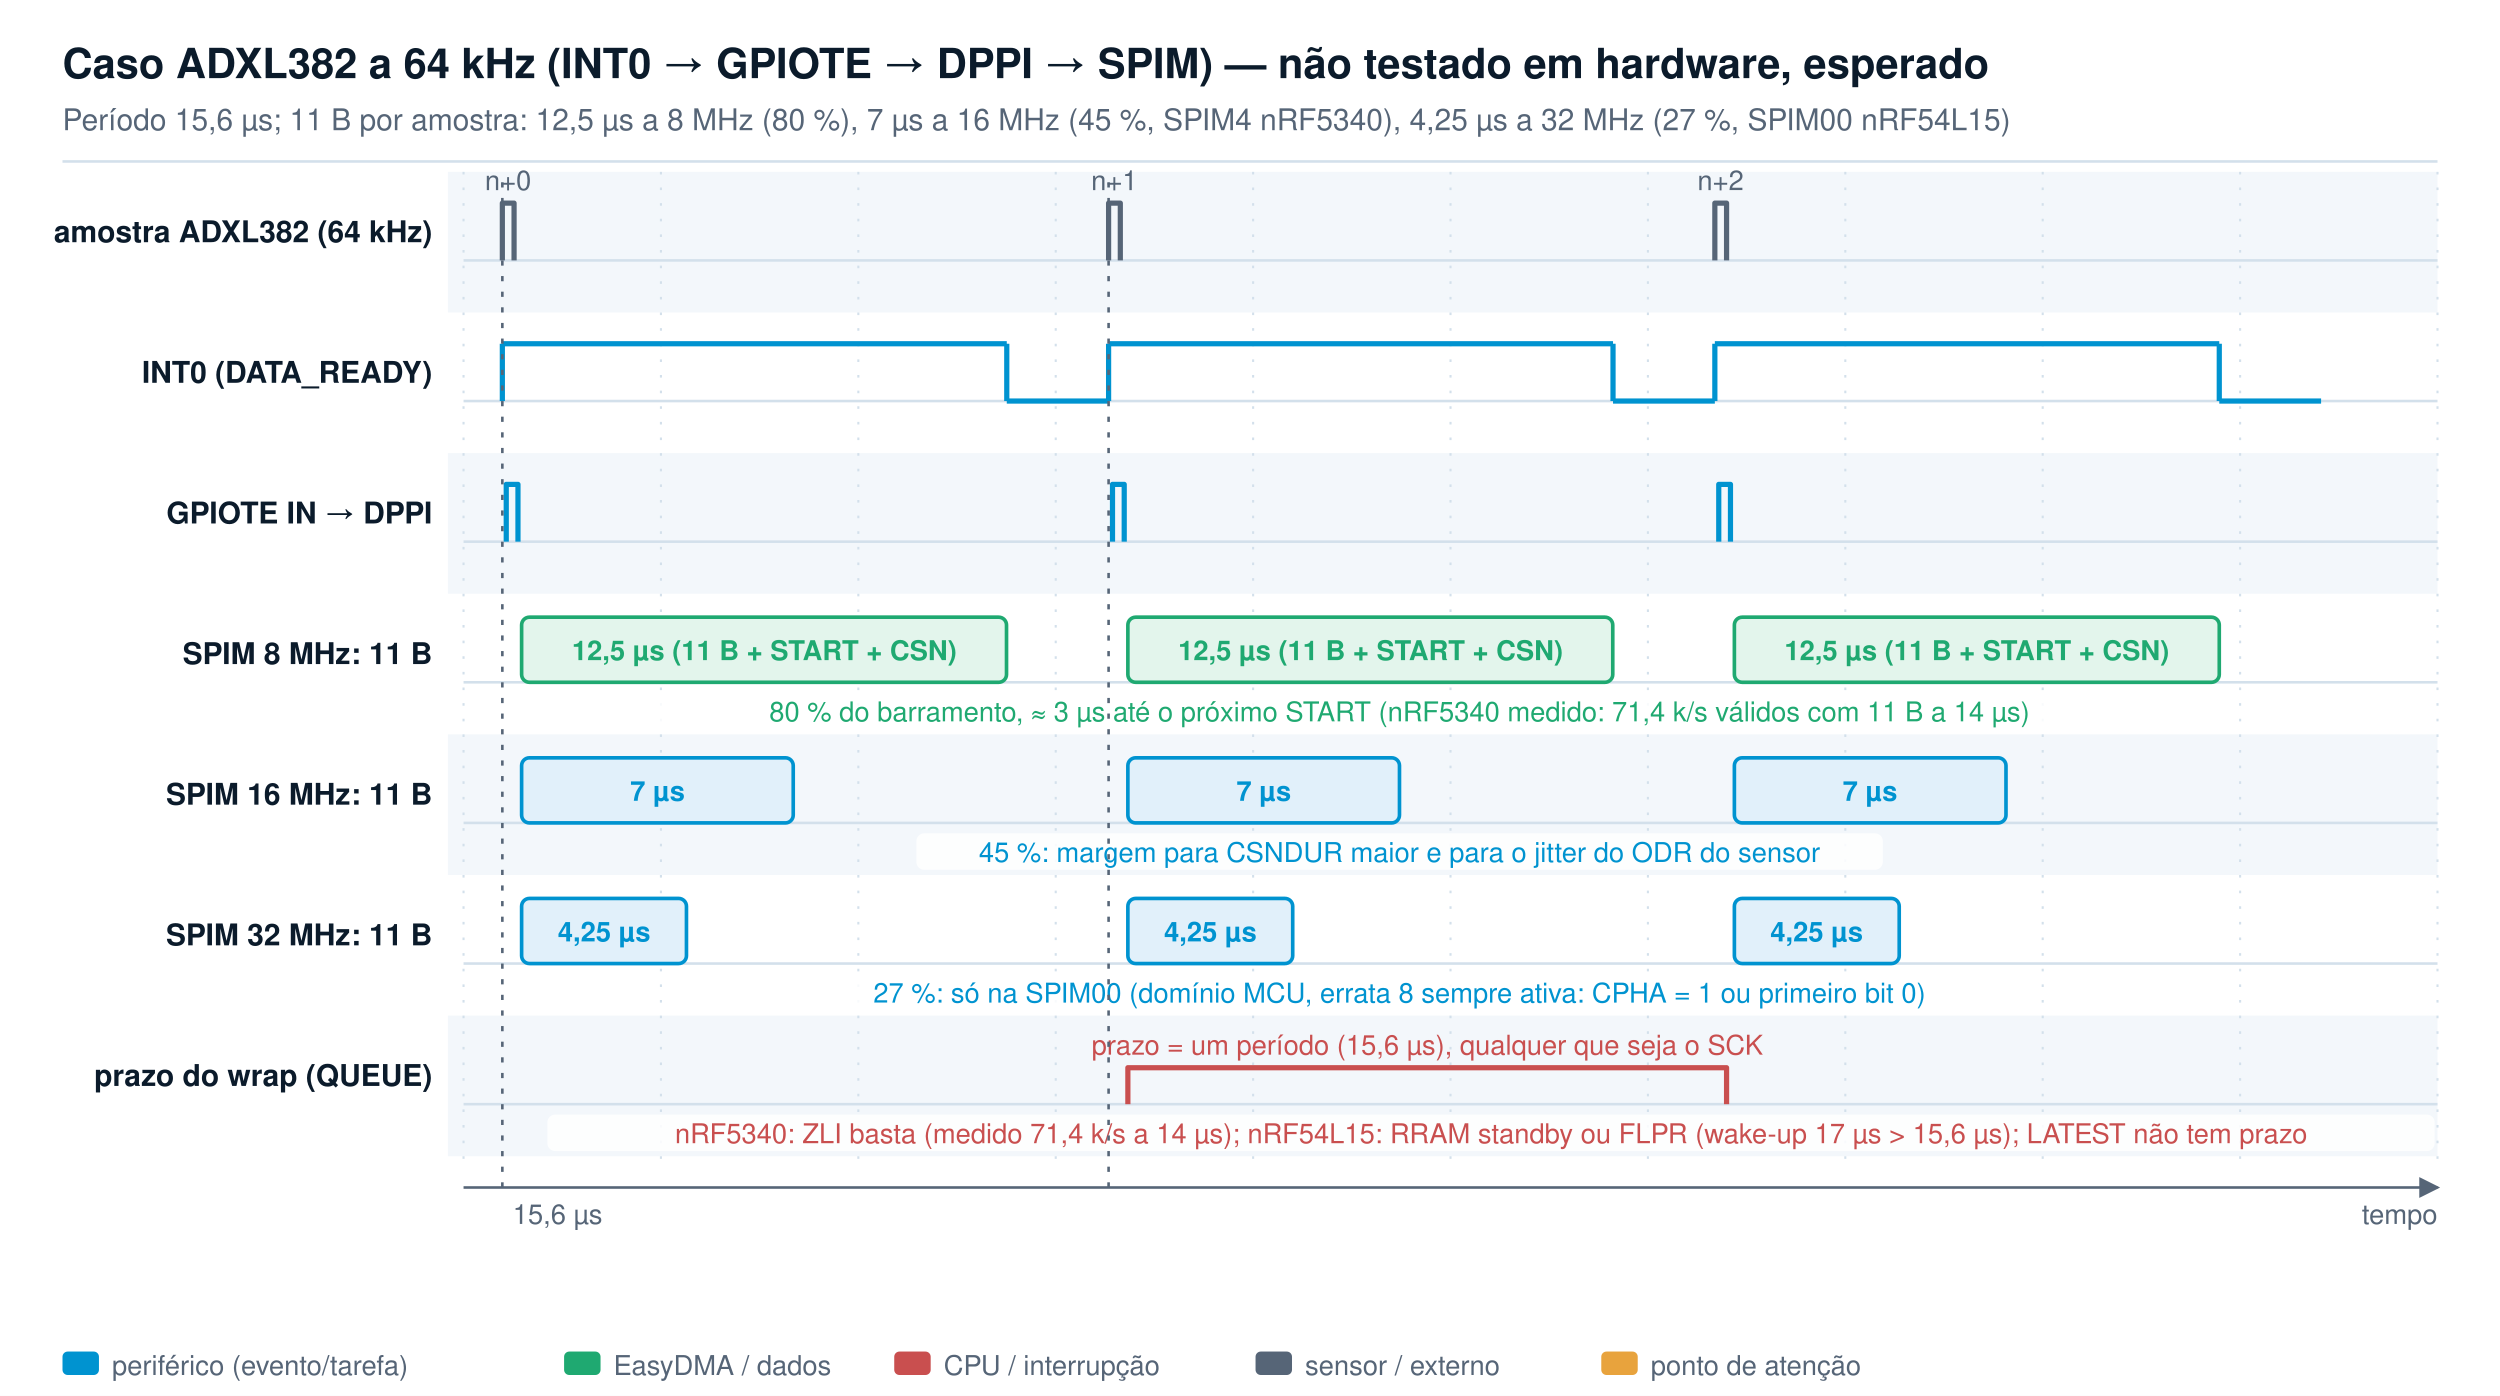
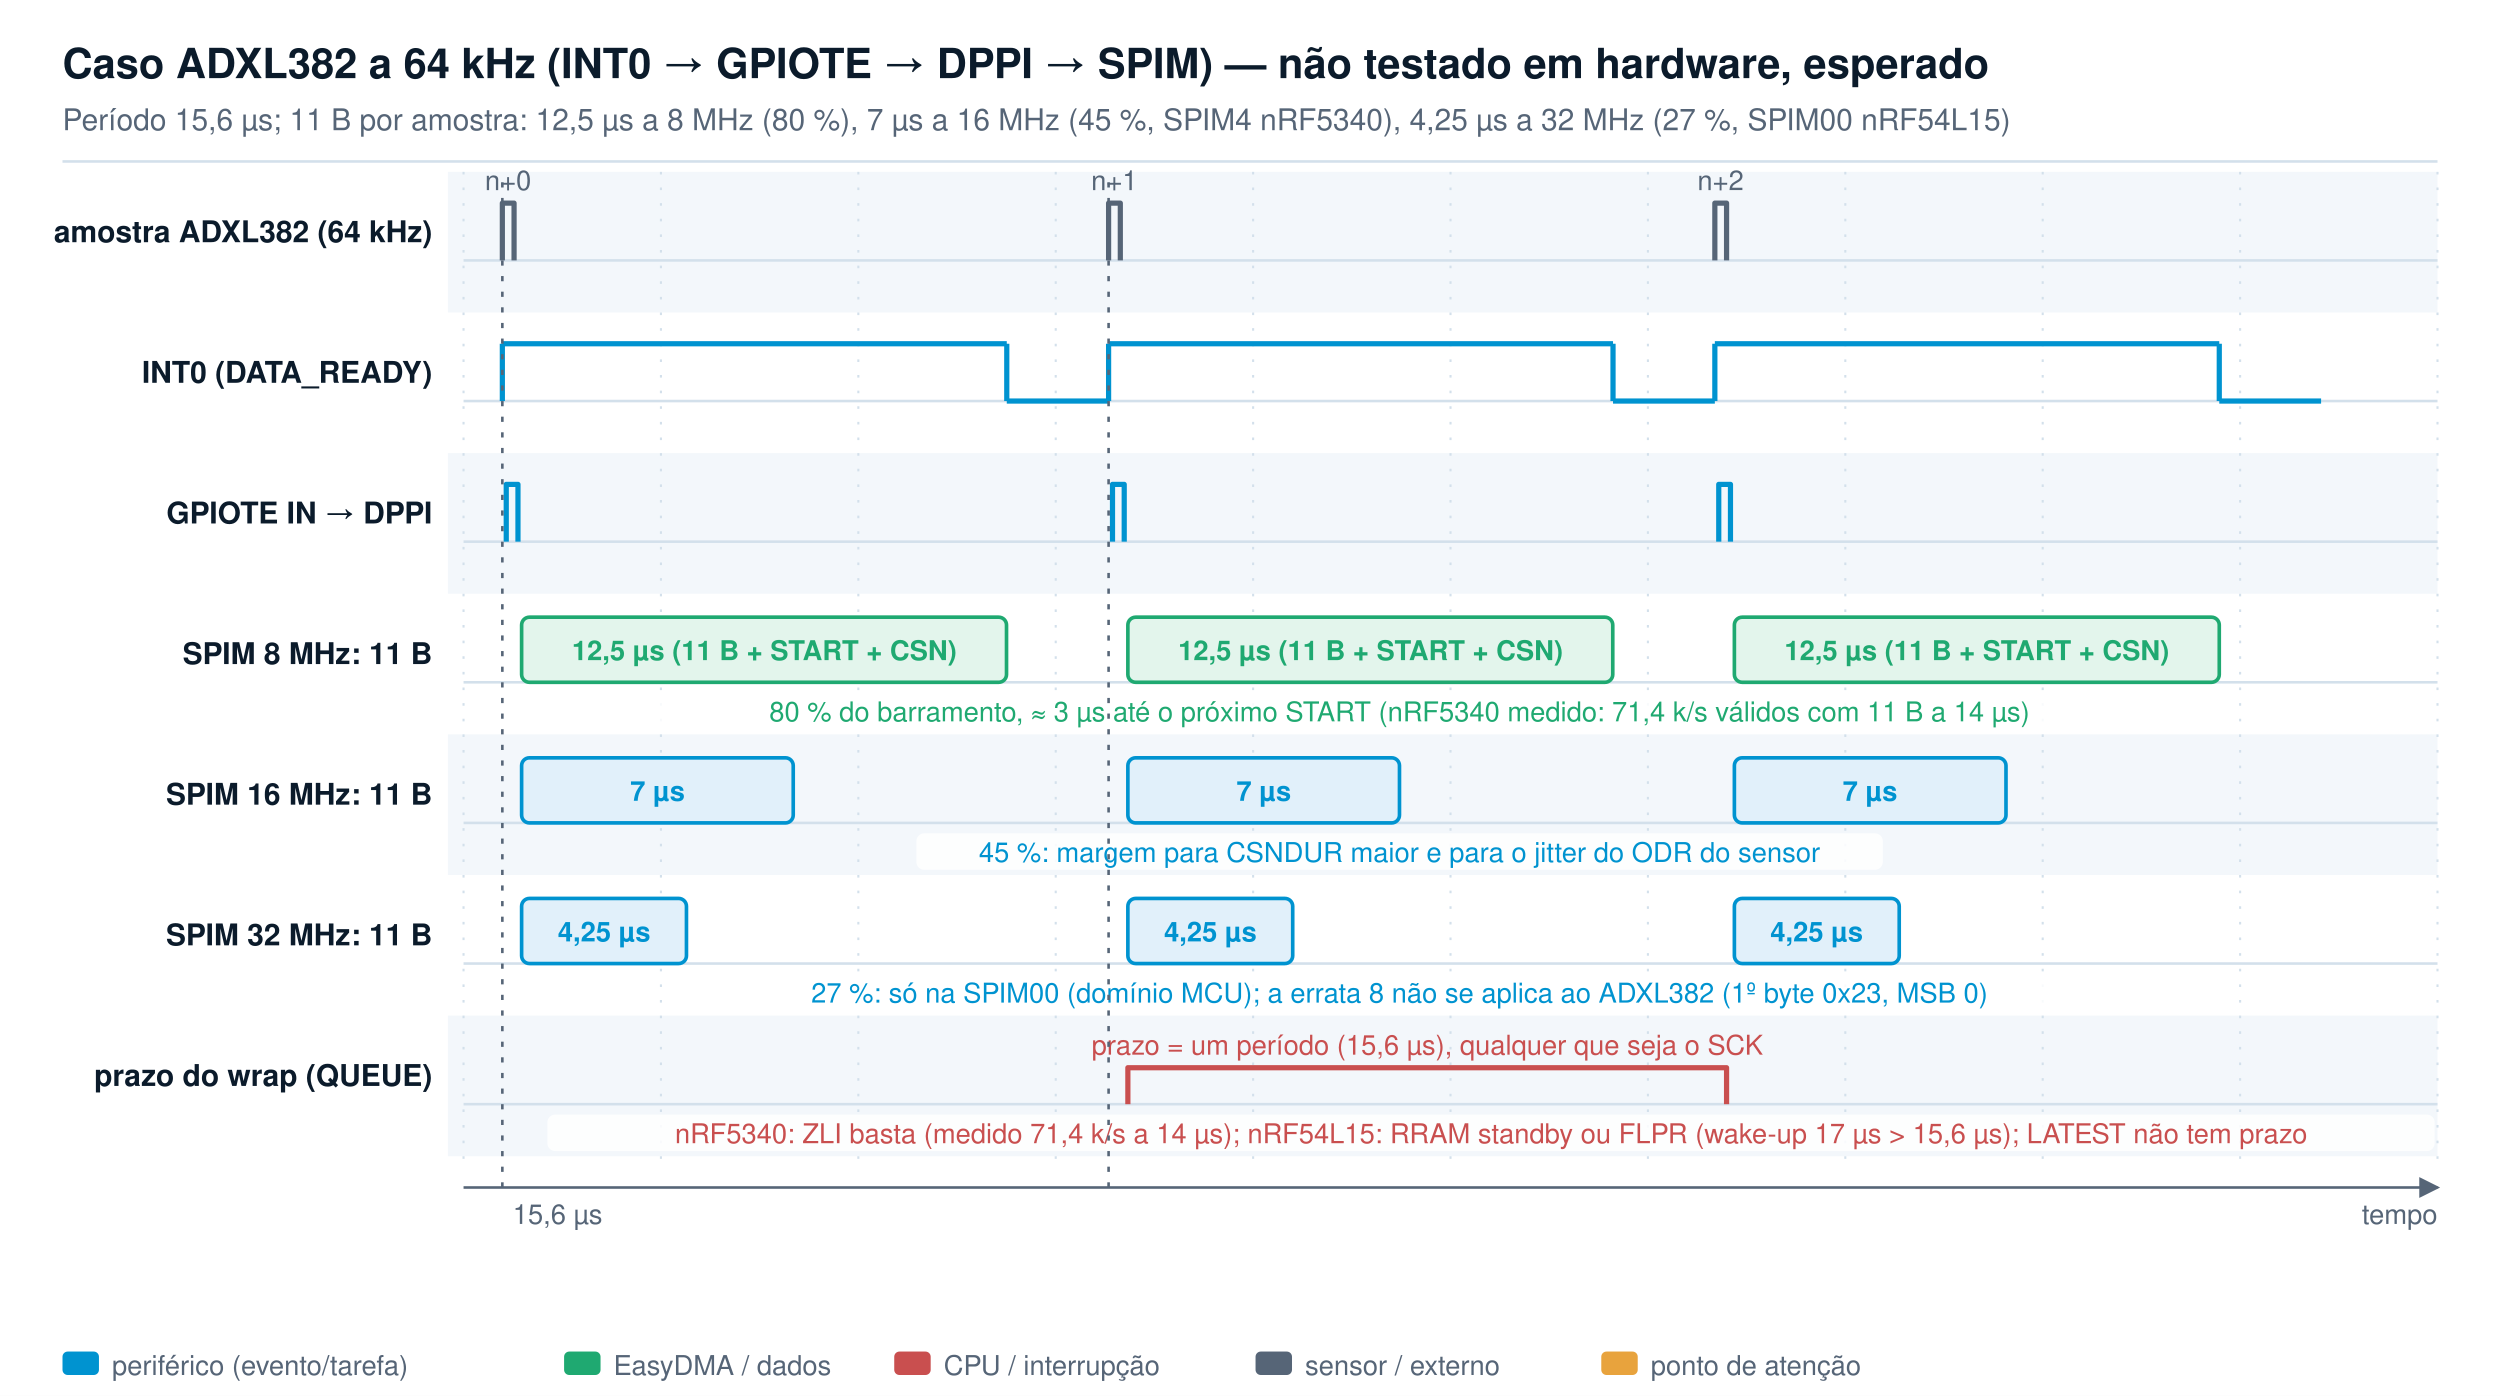
<svg xmlns="http://www.w3.org/2000/svg" width="960" height="536" viewBox="0 0 960 536">
  <defs>
    <marker id="arr" markerWidth="9" markerHeight="9" refX="7" refY="4.5" orient="auto" markerUnits="userSpaceOnUse">
      <path d="M0,0.5 L8,4.5 L0,8.5 z" fill="#566577" />
    </marker>
    <marker id="arr-blue" markerWidth="9" markerHeight="9" refX="7" refY="4.5" orient="auto" markerUnits="userSpaceOnUse">
      <path d="M0,0.5 L8,4.5 L0,8.5 z" fill="#0093D0" />
    </marker>
    <marker id="arr-green" markerWidth="9" markerHeight="9" refX="7" refY="4.5" orient="auto" markerUnits="userSpaceOnUse">
      <path d="M0,0.5 L8,4.5 L0,8.5 z" fill="#1FA971" />
    </marker>
    <marker id="arr-red" markerWidth="9" markerHeight="9" refX="7" refY="4.5" orient="auto" markerUnits="userSpaceOnUse">
      <path d="M0,0.5 L8,4.5 L0,8.5 z" fill="#C94F4F" />
    </marker>
    <filter id="shadow" x="-5%" y="-5%" width="110%" height="120%">
      <feDropShadow dx="0" dy="1.5" stdDeviation="1.5" flood-color="#00224E" flood-opacity="0.12" />
    </filter>
  </defs>
  <rect width="100%" height="100%" fill="white" />
  <text x="24" y="30" fill="#0B1B2B" font-family="Segoe UI, Helvetica Neue, Helvetica, Arial, sans-serif" font-size="16" font-weight="600">Caso ADXL382 a 64 kHz (INT0 → GPIOTE → DPPI → SPIM) — não testado em hardware, esperado</text>
  <text x="24" y="50" fill="#566577" font-family="Segoe UI, Helvetica Neue, Helvetica, Arial, sans-serif" font-size="11.5">Período 15,6 µs; 11 B por amostra: 12,5 µs a 8 MHz (80 %), 7 µs a 16 MHz (45 %, SPIM4 nRF5340), 4,25 µs a 32 MHz (27 %, SPIM00 nRF54L15)</text>
  <line x1="24" y1="62" x2="936" y2="62" stroke="#D3E0EB" stroke-width="1" />
  <rect x="172" y="66" width="764" height="54" fill="#F3F7FB" />
  <line x1="178" y1="100" x2="936" y2="100" stroke="#D3E0EB" stroke-width="1" />
  <text x="166" y="93" text-anchor="end" fill="#0B1B2B" font-family="Segoe UI, Helvetica Neue, Helvetica, Arial, sans-serif" font-size="11.5" font-weight="600">amostra ADXL382 (64 kHz)</text>
  <line x1="178" y1="154" x2="936" y2="154" stroke="#D3E0EB" stroke-width="1" />
  <text x="166" y="147" text-anchor="end" fill="#0B1B2B" font-family="Segoe UI, Helvetica Neue, Helvetica, Arial, sans-serif" font-size="11.5" font-weight="600">INT0 (DATA_READY)</text>
  <rect x="172" y="174" width="764" height="54" fill="#F3F7FB" />
  <line x1="178" y1="208" x2="936" y2="208" stroke="#D3E0EB" stroke-width="1" />
  <text x="166" y="201" text-anchor="end" fill="#0B1B2B" font-family="Segoe UI, Helvetica Neue, Helvetica, Arial, sans-serif" font-size="11.5" font-weight="600">GPIOTE IN → DPPI</text>
  <line x1="178" y1="262" x2="936" y2="262" stroke="#D3E0EB" stroke-width="1" />
  <text x="166" y="255" text-anchor="end" fill="#0B1B2B" font-family="Segoe UI, Helvetica Neue, Helvetica, Arial, sans-serif" font-size="11.5" font-weight="600">SPIM 8 MHz: 11 B</text>
  <rect x="172" y="282" width="764" height="54" fill="#F3F7FB" />
  <line x1="178" y1="316" x2="936" y2="316" stroke="#D3E0EB" stroke-width="1" />
  <text x="166" y="309" text-anchor="end" fill="#0B1B2B" font-family="Segoe UI, Helvetica Neue, Helvetica, Arial, sans-serif" font-size="11.5" font-weight="600">SPIM 16 MHz: 11 B</text>
  <line x1="178" y1="370" x2="936" y2="370" stroke="#D3E0EB" stroke-width="1" />
  <text x="166" y="363" text-anchor="end" fill="#0B1B2B" font-family="Segoe UI, Helvetica Neue, Helvetica, Arial, sans-serif" font-size="11.5" font-weight="600">SPIM 32 MHz: 11 B</text>
  <rect x="172" y="390" width="764" height="54" fill="#F3F7FB" />
  <line x1="178" y1="424" x2="936" y2="424" stroke="#D3E0EB" stroke-width="1" />
  <text x="166" y="417" text-anchor="end" fill="#0B1B2B" font-family="Segoe UI, Helvetica Neue, Helvetica, Arial, sans-serif" font-size="11.5" font-weight="600">prazo do wrap (QUEUE)</text>
  <line x1="178.0" y1="66" x2="178.0" y2="448" stroke="#D3E0EB" stroke-width="0.8" stroke-dasharray="1 5" />
  <line x1="253.8" y1="66" x2="253.8" y2="448" stroke="#D3E0EB" stroke-width="0.8" stroke-dasharray="1 5" />
  <line x1="329.6" y1="66" x2="329.6" y2="448" stroke="#D3E0EB" stroke-width="0.8" stroke-dasharray="1 5" />
  <line x1="405.4" y1="66" x2="405.4" y2="448" stroke="#D3E0EB" stroke-width="0.8" stroke-dasharray="1 5" />
  <line x1="481.2" y1="66" x2="481.2" y2="448" stroke="#D3E0EB" stroke-width="0.8" stroke-dasharray="1 5" />
  <line x1="557.0" y1="66" x2="557.0" y2="448" stroke="#D3E0EB" stroke-width="0.8" stroke-dasharray="1 5" />
  <line x1="632.8" y1="66" x2="632.8" y2="448" stroke="#D3E0EB" stroke-width="0.8" stroke-dasharray="1 5" />
  <line x1="708.6" y1="66" x2="708.6" y2="448" stroke="#D3E0EB" stroke-width="0.8" stroke-dasharray="1 5" />
  <line x1="784.4" y1="66" x2="784.4" y2="448" stroke="#D3E0EB" stroke-width="0.8" stroke-dasharray="1 5" />
  <line x1="860.2" y1="66" x2="860.2" y2="448" stroke="#D3E0EB" stroke-width="0.8" stroke-dasharray="1 5" />
  <line x1="936.0" y1="66" x2="936.0" y2="448" stroke="#D3E0EB" stroke-width="0.8" stroke-dasharray="1 5" />
  <path d="M192.9,100.0 V78.0 H197.4 V100.0" fill="none" stroke="#566577" stroke-width="2" stroke-linejoin="round" />
  <text x="195.1" y="73.0" fill="#566577" text-anchor="middle" font-family="Segoe UI, Helvetica Neue, Helvetica, Arial, sans-serif" font-size="10.5">n+0</text>
  <line x1="192.9" y1="154.0" x2="192.9" y2="132.0" stroke="#0093D0" stroke-width="2" />
  <line x1="192.9" y1="132.0" x2="386.6" y2="132.0" stroke="#0093D0" stroke-width="2" />
  <line x1="386.6" y1="154.0" x2="386.6" y2="132.0" stroke="#0093D0" stroke-width="2" />
  <line x1="386.6" y1="154.0" x2="425.7" y2="154.0" stroke="#0093D0" stroke-width="2" />
  <path d="M194.4,208.0 V186.0 H198.9 V208.0" fill="none" stroke="#0093D0" stroke-width="2" stroke-linejoin="round" />
  <rect x="200.3" y="237.0" width="186.2" height="25" rx="3" fill="#E3F5EC" stroke="#1FA971" stroke-width="1.4" />
  <text x="293.5" y="253.5" fill="#1FA971" text-anchor="middle" font-family="Segoe UI, Helvetica Neue, Helvetica, Arial, sans-serif" font-size="10.5" font-weight="600">12,5 µs (11 B + START + CSN)</text>
  <rect x="200.3" y="291.0" width="104.3" height="25" rx="3" fill="#E1F0FA" stroke="#0093D0" stroke-width="1.4" />
  <text x="252.5" y="307.5" fill="#0093D0" text-anchor="middle" font-family="Segoe UI, Helvetica Neue, Helvetica, Arial, sans-serif" font-size="10.5" font-weight="600">7 µs</text>
  <rect x="200.3" y="345.0" width="63.3" height="25" rx="3" fill="#E1F0FA" stroke="#0093D0" stroke-width="1.4" />
  <text x="232.0" y="361.5" fill="#0093D0" text-anchor="middle" font-family="Segoe UI, Helvetica Neue, Helvetica, Arial, sans-serif" font-size="10.5" font-weight="600">4,25 µs</text>
  <path d="M425.7,100.0 V78.0 H430.2 V100.0" fill="none" stroke="#566577" stroke-width="2" stroke-linejoin="round" />
  <text x="427.9" y="73.0" fill="#566577" text-anchor="middle" font-family="Segoe UI, Helvetica Neue, Helvetica, Arial, sans-serif" font-size="10.5">n+1</text>
  <line x1="425.7" y1="154.0" x2="425.7" y2="132.0" stroke="#0093D0" stroke-width="2" />
  <line x1="425.7" y1="132.0" x2="619.4" y2="132.0" stroke="#0093D0" stroke-width="2" />
  <line x1="619.4" y1="154.0" x2="619.4" y2="132.0" stroke="#0093D0" stroke-width="2" />
  <line x1="619.4" y1="154.0" x2="658.5" y2="154.0" stroke="#0093D0" stroke-width="2" />
  <path d="M427.2,208.0 V186.0 H431.7 V208.0" fill="none" stroke="#0093D0" stroke-width="2" stroke-linejoin="round" />
  <rect x="433.1" y="237.0" width="186.2" height="25" rx="3" fill="#E3F5EC" stroke="#1FA971" stroke-width="1.4" />
  <text x="526.3" y="253.5" fill="#1FA971" text-anchor="middle" font-family="Segoe UI, Helvetica Neue, Helvetica, Arial, sans-serif" font-size="10.5" font-weight="600">12,5 µs (11 B + START + CSN)</text>
  <rect x="433.1" y="291.0" width="104.3" height="25" rx="3" fill="#E1F0FA" stroke="#0093D0" stroke-width="1.4" />
  <text x="485.3" y="307.5" fill="#0093D0" text-anchor="middle" font-family="Segoe UI, Helvetica Neue, Helvetica, Arial, sans-serif" font-size="10.5" font-weight="600">7 µs</text>
  <rect x="433.1" y="345.0" width="63.3" height="25" rx="3" fill="#E1F0FA" stroke="#0093D0" stroke-width="1.4" />
  <text x="464.8" y="361.5" fill="#0093D0" text-anchor="middle" font-family="Segoe UI, Helvetica Neue, Helvetica, Arial, sans-serif" font-size="10.5" font-weight="600">4,25 µs</text>
  <path d="M658.5,100.0 V78.0 H663.0 V100.0" fill="none" stroke="#566577" stroke-width="2" stroke-linejoin="round" />
  <text x="660.7" y="73.0" fill="#566577" text-anchor="middle" font-family="Segoe UI, Helvetica Neue, Helvetica, Arial, sans-serif" font-size="10.5">n+2</text>
  <line x1="658.5" y1="154.0" x2="658.5" y2="132.0" stroke="#0093D0" stroke-width="2" />
  <line x1="658.5" y1="132.0" x2="852.2" y2="132.0" stroke="#0093D0" stroke-width="2" />
  <line x1="852.2" y1="154.0" x2="852.2" y2="132.0" stroke="#0093D0" stroke-width="2" />
  <line x1="852.2" y1="154.0" x2="891.3" y2="154.0" stroke="#0093D0" stroke-width="2" />
  <path d="M660.0,208.0 V186.0 H664.5 V208.0" fill="none" stroke="#0093D0" stroke-width="2" stroke-linejoin="round" />
  <rect x="666.0" y="237.0" width="186.2" height="25" rx="3" fill="#E3F5EC" stroke="#1FA971" stroke-width="1.4" />
  <text x="759.1" y="253.5" fill="#1FA971" text-anchor="middle" font-family="Segoe UI, Helvetica Neue, Helvetica, Arial, sans-serif" font-size="10.5" font-weight="600">12,5 µs (11 B + START + CSN)</text>
  <rect x="666.0" y="291.0" width="104.3" height="25" rx="3" fill="#E1F0FA" stroke="#0093D0" stroke-width="1.4" />
  <text x="718.1" y="307.5" fill="#0093D0" text-anchor="middle" font-family="Segoe UI, Helvetica Neue, Helvetica, Arial, sans-serif" font-size="10.5" font-weight="600">7 µs</text>
  <rect x="666.0" y="345.0" width="63.3" height="25" rx="3" fill="#E1F0FA" stroke="#0093D0" stroke-width="1.4" />
  <text x="697.6" y="361.5" fill="#0093D0" text-anchor="middle" font-family="Segoe UI, Helvetica Neue, Helvetica, Arial, sans-serif" font-size="10.5" font-weight="600">4,25 µs</text>
  <rect x="250.4" y="266" width="574.0" height="14" rx="3" fill="white" opacity="0.85" />
  <text x="537.4" y="277.0" fill="#1FA971" text-anchor="middle" font-family="Segoe UI, Helvetica Neue, Helvetica, Arial, sans-serif" font-size="10.5">80 % do barramento, ≈ 3 µs até o próximo START (nRF5340 medido: 71,4 k/s válidos com 11 B a 14 µs)</text>
  <rect x="351.9" y="320" width="371.1" height="14" rx="3" fill="white" opacity="0.85" />
  <text x="537.4" y="331.0" fill="#0093D0" text-anchor="middle" font-family="Segoe UI, Helvetica Neue, Helvetica, Arial, sans-serif" font-size="10.5">45 %: margem para CSNDUR maior e para o jitter do ODR do sensor</text>
-   <rect x="293.9" y="374" width="487.1" height="14" rx="3" fill="white" opacity="0.85" />
-   <text x="537.4" y="385.0" fill="#0093D0" text-anchor="middle" font-family="Segoe UI, Helvetica Neue, Helvetica, Arial, sans-serif" font-size="10.5">27 %: só na SPIM00 (domínio MCU, errata 8 sempre ativa: CPHA = 1 ou primeiro bit 0)</text>
+   <rect x="270.7" y="374" width="533.4" height="14" rx="3" fill="white" opacity="0.85" />
+   <text x="537.4" y="385.0" fill="#0093D0" text-anchor="middle" font-family="Segoe UI, Helvetica Neue, Helvetica, Arial, sans-serif" font-size="10.5">27 %: só na SPIM00 (domínio MCU); a errata 8 não se aplica ao ADXL382 (1º byte 0x23, MSB 0)</text>
  <path d="M433.1,424.0 V410.0 H663.0 V424.0" fill="none" stroke="#C94F4F" stroke-width="2" stroke-linejoin="round" />
  <text x="548.1" y="405.0" fill="#C94F4F" text-anchor="middle" font-family="Segoe UI, Helvetica Neue, Helvetica, Arial, sans-serif" font-size="10.5">prazo = um período (15,6 µs), qualquer que seja o SCK</text>
  <rect x="210.2" y="428" width="724.7" height="14" rx="3" fill="white" opacity="0.85" />
  <text x="572.6" y="439.0" fill="#C94F4F" text-anchor="middle" font-family="Segoe UI, Helvetica Neue, Helvetica, Arial, sans-serif" font-size="10.5">nRF5340: ZLI basta (medido 71,4 k/s a 14 µs); nRF54L15: RRAM standby ou FLPR (wake-up 17 µs &gt; 15,6 µs); LATEST não tem prazo</text>
  <line x1="192.9" y1="70" x2="192.9" y2="456" stroke="#566577" stroke-width="1" stroke-dasharray="2 4" />
  <text x="196.9" y="470.0" fill="#566577" text-anchor="start" font-family="Segoe UI, Helvetica Neue, Helvetica, Arial, sans-serif" font-size="10.5">15,6 µs</text>
  <line x1="425.7" y1="70" x2="425.7" y2="456" stroke="#566577" stroke-width="1" stroke-dasharray="2 4" />
  <line x1="178" y1="456" x2="936" y2="456" stroke="#566577" stroke-width="1" marker-end="url(#arr)" />
  <text x="936" y="470" text-anchor="end" fill="#566577" font-family="Segoe UI, Helvetica Neue, Helvetica, Arial, sans-serif" font-size="10.5">tempo</text>
  <rect x="24" y="519" width="14" height="9" rx="2" fill="#0093D0" />
  <text x="43" y="528" fill="#566577" font-family="Segoe UI, Helvetica Neue, Helvetica, Arial, sans-serif" font-size="10.5">periférico (evento/tarefa)</text>
  <rect x="216.61" y="519" width="14" height="9" rx="2" fill="#1FA971" />
  <text x="235.61" y="528" fill="#566577" font-family="Segoe UI, Helvetica Neue, Helvetica, Arial, sans-serif" font-size="10.5">EasyDMA / dados</text>
  <rect x="343.385" y="519" width="14" height="9" rx="2" fill="#C94F4F" />
  <text x="362.385" y="528" fill="#566577" font-family="Segoe UI, Helvetica Neue, Helvetica, Arial, sans-serif" font-size="10.5">CPU / interrupção</text>
  <rect x="482.13" y="519" width="14" height="9" rx="2" fill="#566577" />
  <text x="501.13" y="528" fill="#566577" font-family="Segoe UI, Helvetica Neue, Helvetica, Arial, sans-serif" font-size="10.5">sensor / externo</text>
  <rect x="614.89" y="519" width="14" height="9" rx="2" fill="#E8A33D" />
  <text x="633.89" y="528" fill="#566577" font-family="Segoe UI, Helvetica Neue, Helvetica, Arial, sans-serif" font-size="10.5">ponto de atenção</text>
</svg>
